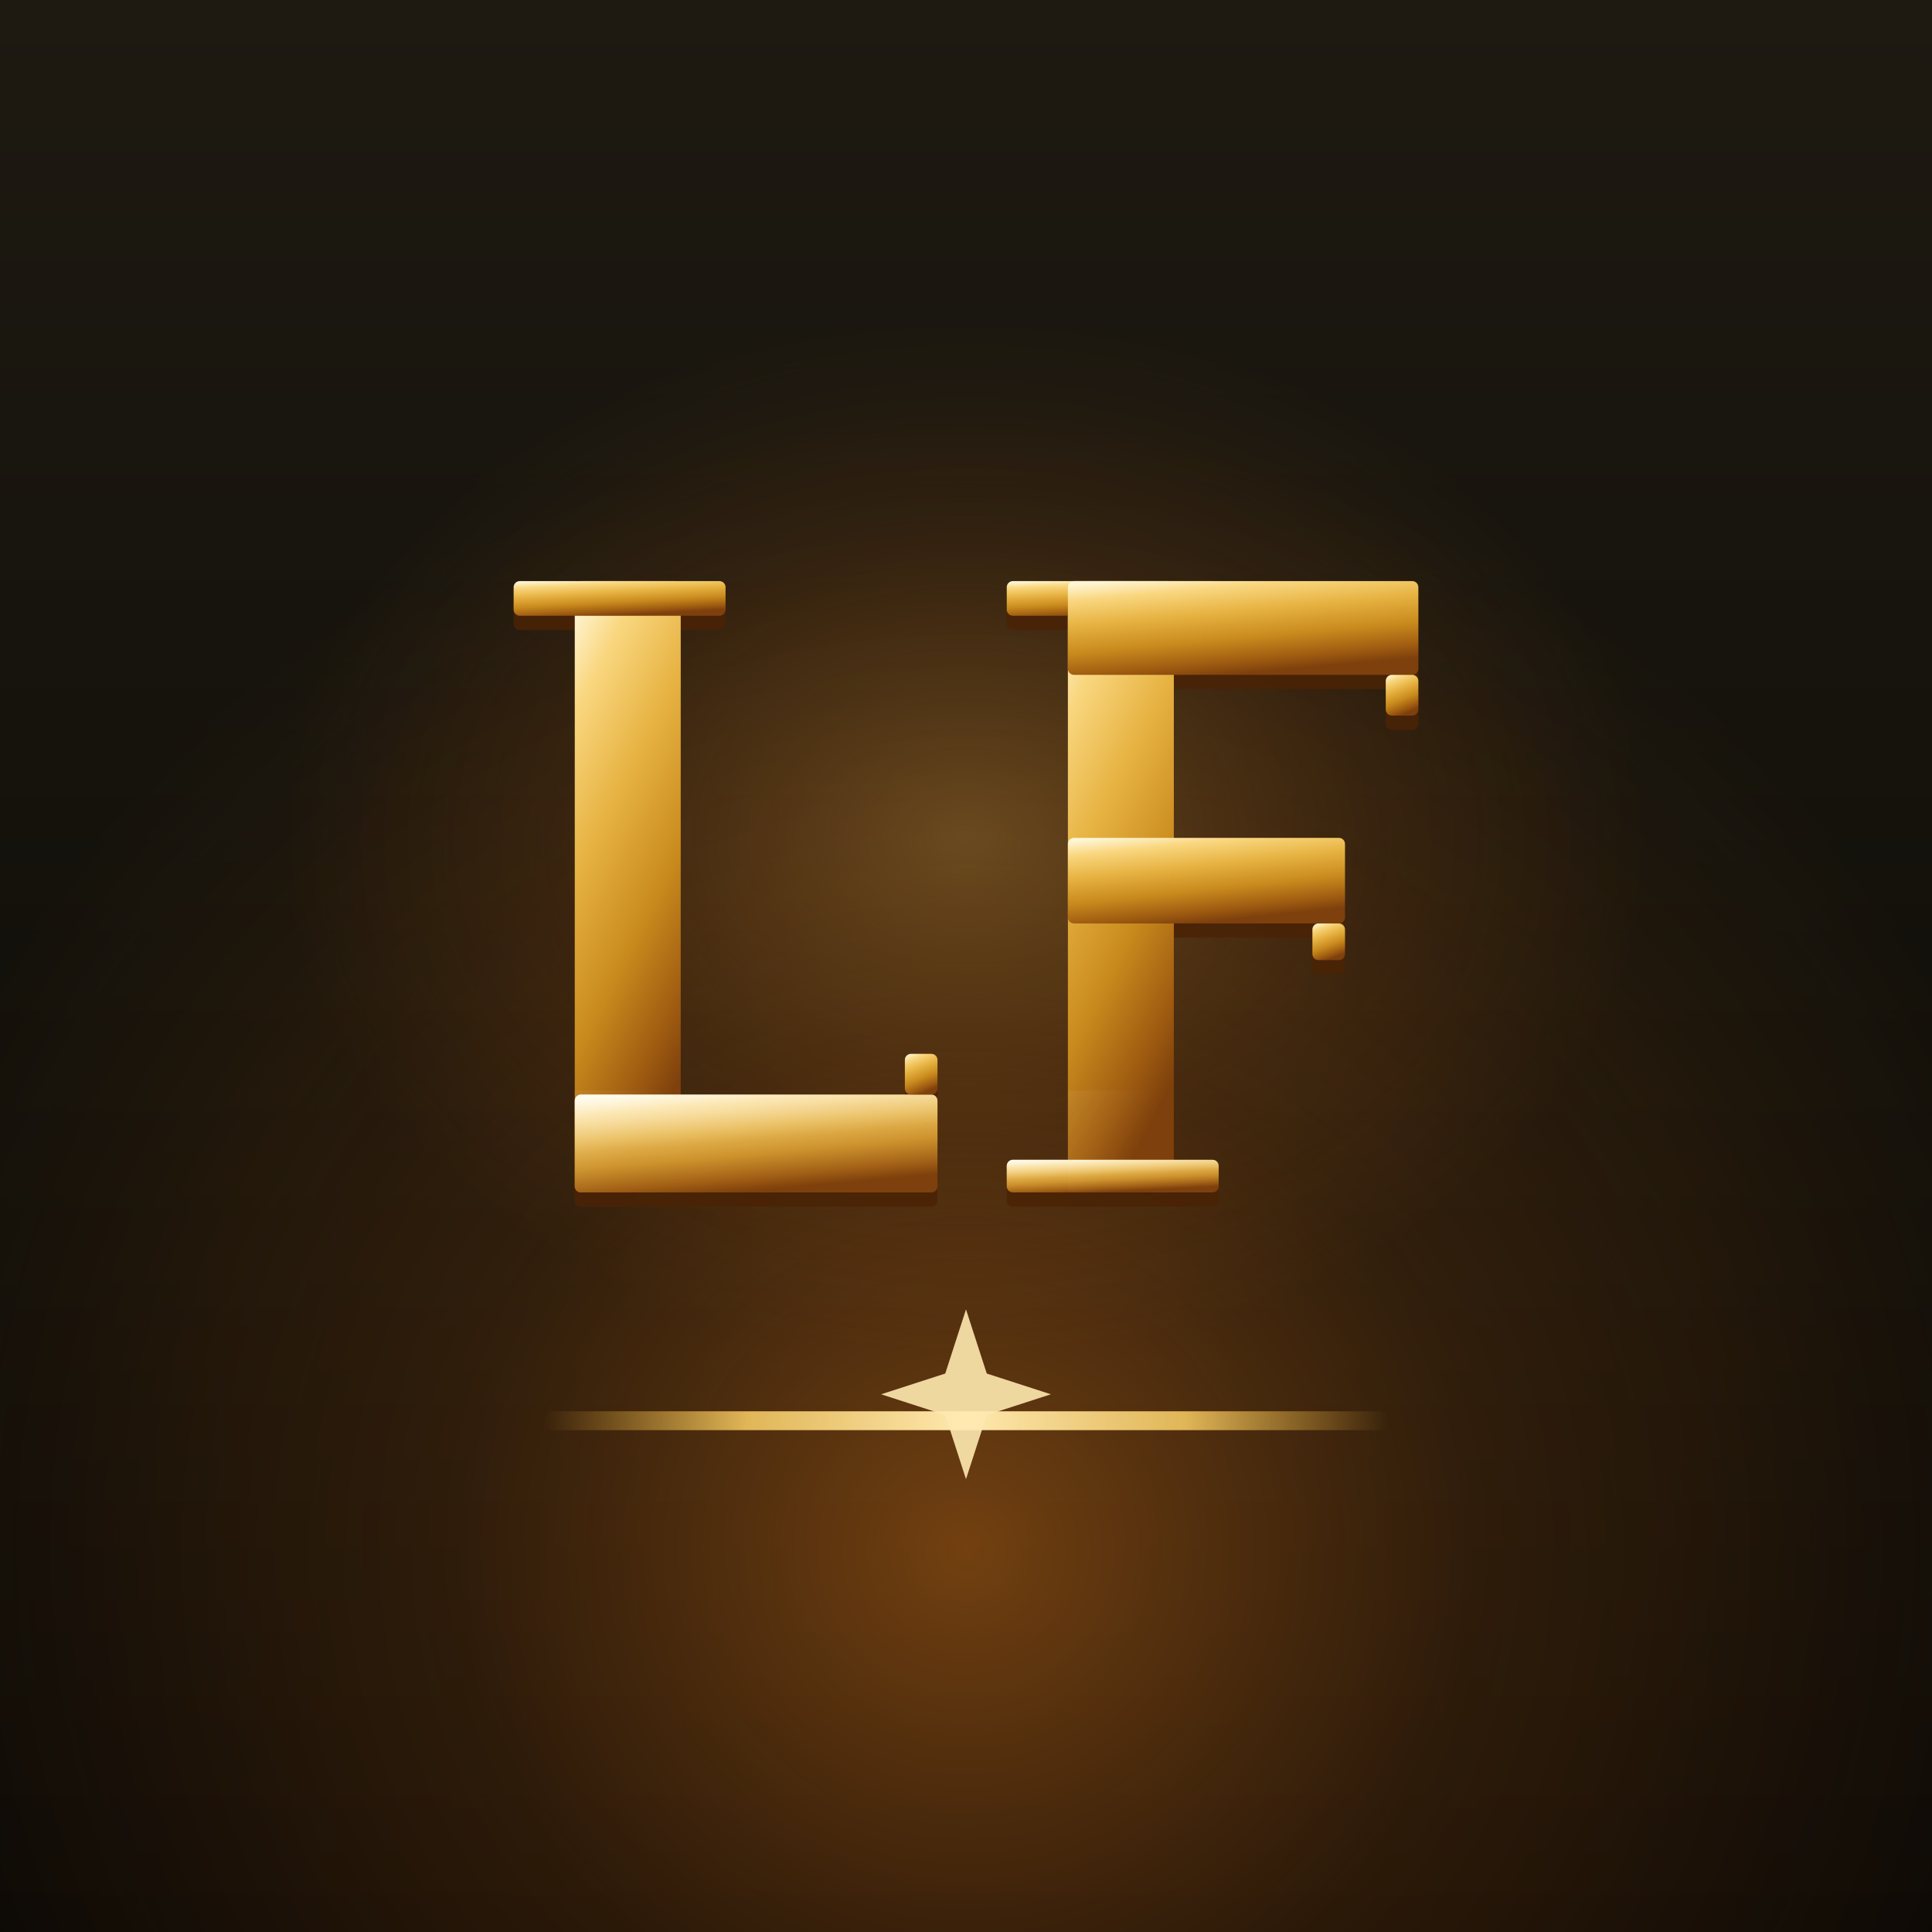
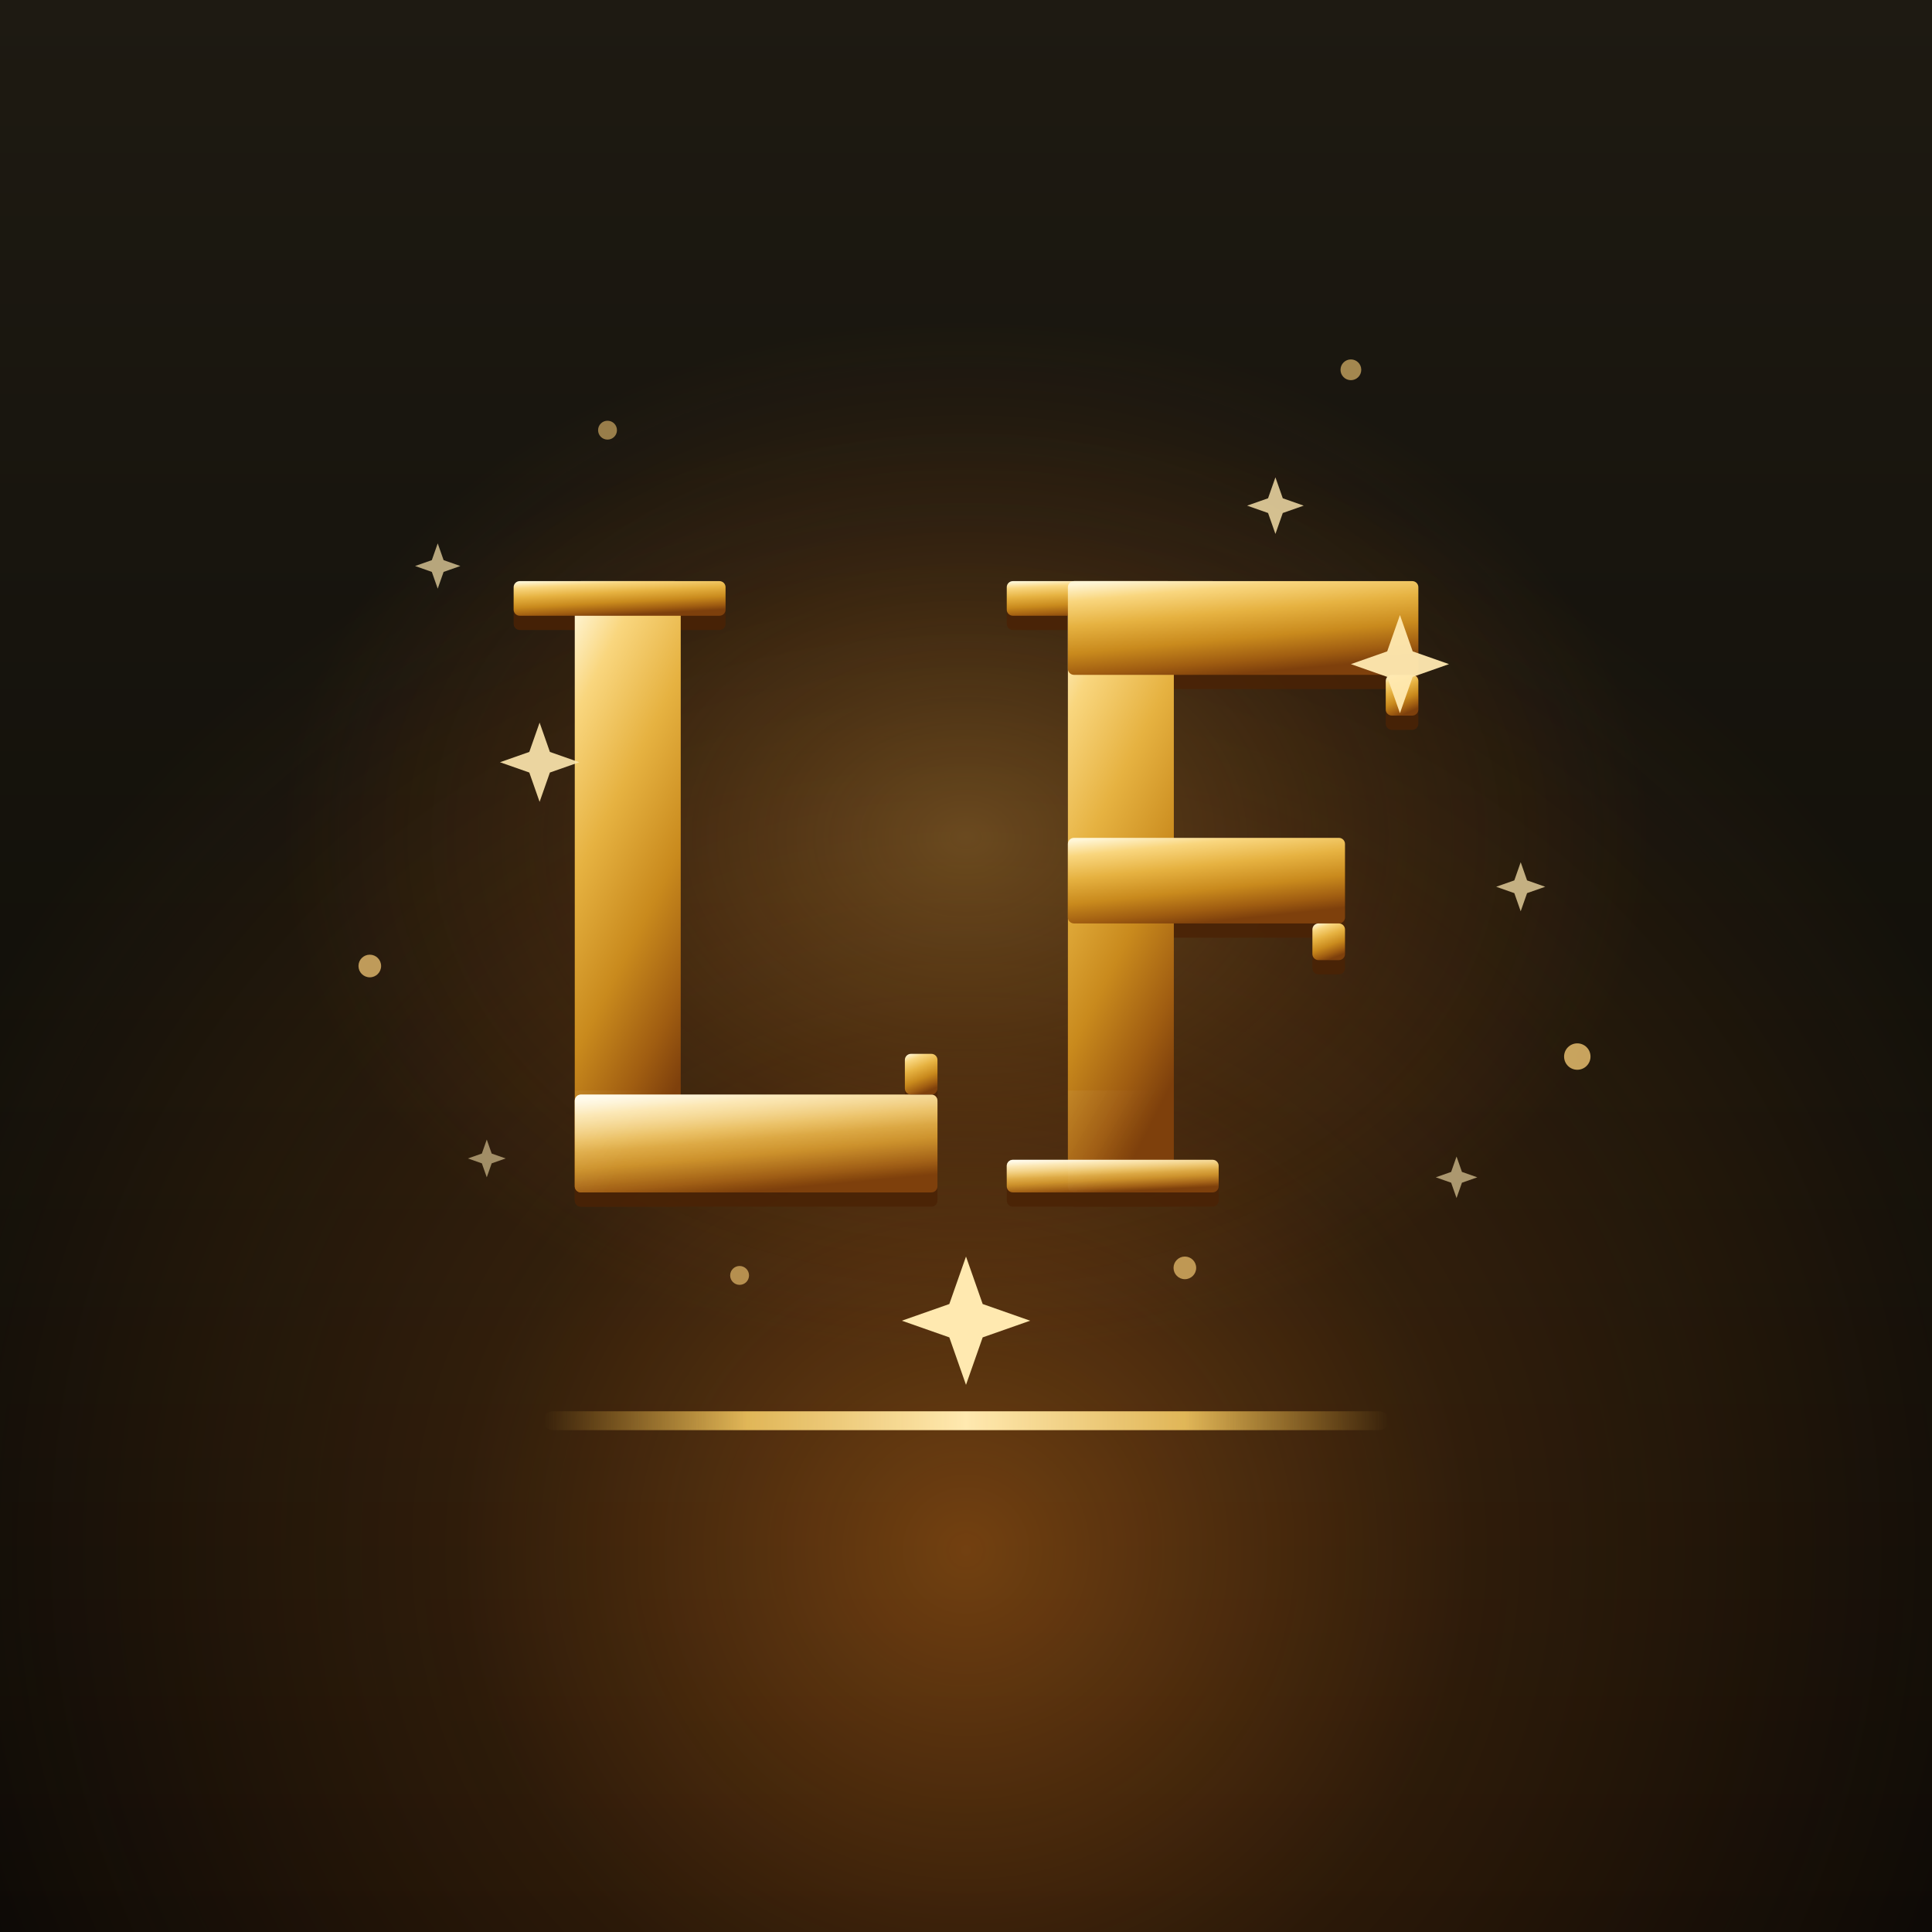
<svg xmlns="http://www.w3.org/2000/svg" viewBox="0 0 1024 1024" width="1024" height="1024">
  <defs>
    <linearGradient id="ground" x1="0" y1="0" x2="0" y2="1">
      <stop offset="0" stop-color="#1E1A12" />
      <stop offset="0.55" stop-color="#12100A" />
      <stop offset="1" stop-color="#080705" />
    </linearGradient>
    <radialGradient id="ember" cx="50%" cy="80%" r="58%">
      <stop offset="0" stop-color="#FF8A1E" stop-opacity="0.42" />
      <stop offset="0.45" stop-color="#E2761B" stop-opacity="0.16" />
      <stop offset="1" stop-color="#E2761B" stop-opacity="0" />
    </radialGradient>
    <radialGradient id="halo" cx="50%" cy="46%" r="42%">
      <stop offset="0" stop-color="#FFB347" stop-opacity="0.30" />
      <stop offset="0.6" stop-color="#E2761B" stop-opacity="0.10" />
      <stop offset="1" stop-color="#E2761B" stop-opacity="0" />
    </radialGradient>
    <linearGradient id="metal" x1="0.12" y1="0" x2="0.46" y2="1">
      <stop offset="0" stop-color="#FFF6D6" />
      <stop offset="0.16" stop-color="#F9D67E" />
      <stop offset="0.40" stop-color="#E6B241" />
      <stop offset="0.66" stop-color="#C98A1D" />
      <stop offset="0.87" stop-color="#A05D11" />
      <stop offset="1" stop-color="#7E400C" />
    </linearGradient>
    <linearGradient id="sheen" x1="0" y1="0" x2="0.3" y2="1">
      <stop offset="0" stop-color="#FFFFFF" stop-opacity="0.60" />
      <stop offset="0.55" stop-color="#FFFFFF" stop-opacity="0.10" />
      <stop offset="1" stop-color="#FFFFFF" stop-opacity="0" />
    </linearGradient>
    <linearGradient id="rule" x1="0" y1="0" x2="1" y2="0">
      <stop offset="0" stop-color="#E3AE3A" stop-opacity="0" />
      <stop offset="0.24" stop-color="#F0C560" stop-opacity="0.9" />
      <stop offset="0.5" stop-color="#FFE9B0" stop-opacity="1" />
      <stop offset="0.76" stop-color="#F0C560" stop-opacity="0.9" />
      <stop offset="1" stop-color="#E3AE3A" stop-opacity="0" />
    </linearGradient>
    <g id="lf">
      <rect x="8" y="0" width="52" height="300" rx="3" />
      <rect x="-22" y="0" width="104" height="17" rx="3" />
      <rect x="8" y="252" width="178" height="48" rx="3" />
      <rect x="170" y="232" width="16" height="20" rx="3" />
      <rect x="250" y="0" width="52" height="300" rx="3" />
      <rect x="220" y="0" width="104" height="17" rx="3" />
      <rect x="220" y="284" width="104" height="16" rx="3" />
      <rect x="250" y="0" width="172" height="46" rx="3" />
      <rect x="406" y="46" width="16" height="20" rx="3" />
      <rect x="250" y="126" width="136" height="42" rx="3" />
      <rect x="370" y="168" width="16" height="18" rx="3" />
    </g>
    <clipPath id="strike">
      <rect x="0" y="250" width="1024" height="190" />
    </clipPath>
+     <path id="spark" d="M0 -1 L0.26 -0.26 L1 0 L0.26 0.26 L0 1 L-0.26 0.26 L-1 0 L-0.26 -0.26 Z" />
  </defs>
  <rect width="1024" height="1024" fill="url(#ground)" />
  <rect width="1024" height="1024" fill="url(#ember)" />
  <ellipse cx="512" cy="470" rx="430" ry="330" fill="url(#halo)" />
  <g transform="translate(296,308) scale(1.08)">
    <g transform="translate(0,7)" fill="#4A2205" opacity="0.85">
      <use href="#lf" />
    </g>
    <g fill="url(#metal)">
      <use href="#lf" />
    </g>
    <g fill="url(#sheen)" clip-path="url(#strike)">
      <use href="#lf" />
    </g>
  </g>
  <rect x="288" y="748" width="448" height="10" rx="5" fill="url(#rule)" />
-   <path d="M512 694 l11 34 34 11 -34 11 -11 34 -11-34 -34-11 34-11z" fill="#FFE9B0" opacity="0.9" />
+   <g fill="#FFE9B0">
+     <use href="#spark" transform="translate(512,700) scale(34)" />
+     <use href="#spark" transform="translate(742,352) scale(26)" opacity="0.95" />
+     <use href="#spark" transform="translate(286,404) scale(21)" opacity="0.9" />
+     <use href="#spark" transform="translate(676,268) scale(15)" opacity="0.8" />
+     <use href="#spark" transform="translate(806,470) scale(13)" opacity="0.72" />
+     <use href="#spark" transform="translate(232,300) scale(12)" opacity="0.68" />
+     <use href="#spark" transform="translate(772,624) scale(11)" opacity="0.6" />
+     <use href="#spark" transform="translate(258,614) scale(10)" opacity="0.55" />
+   </g>
+   <g fill="#FFD27A">
+     <circle cx="836" cy="560" r="7" opacity="0.75" />
+     <circle cx="196" cy="512" r="6" opacity="0.7" />
+     <circle cx="716" cy="196" r="5.5" opacity="0.6" />
+     <circle cx="322" cy="228" r="5" opacity="0.55" />
+     <circle cx="628" cy="672" r="6" opacity="0.65" />
+     <circle cx="392" cy="676" r="5" opacity="0.6" />
+   </g>
</svg>
